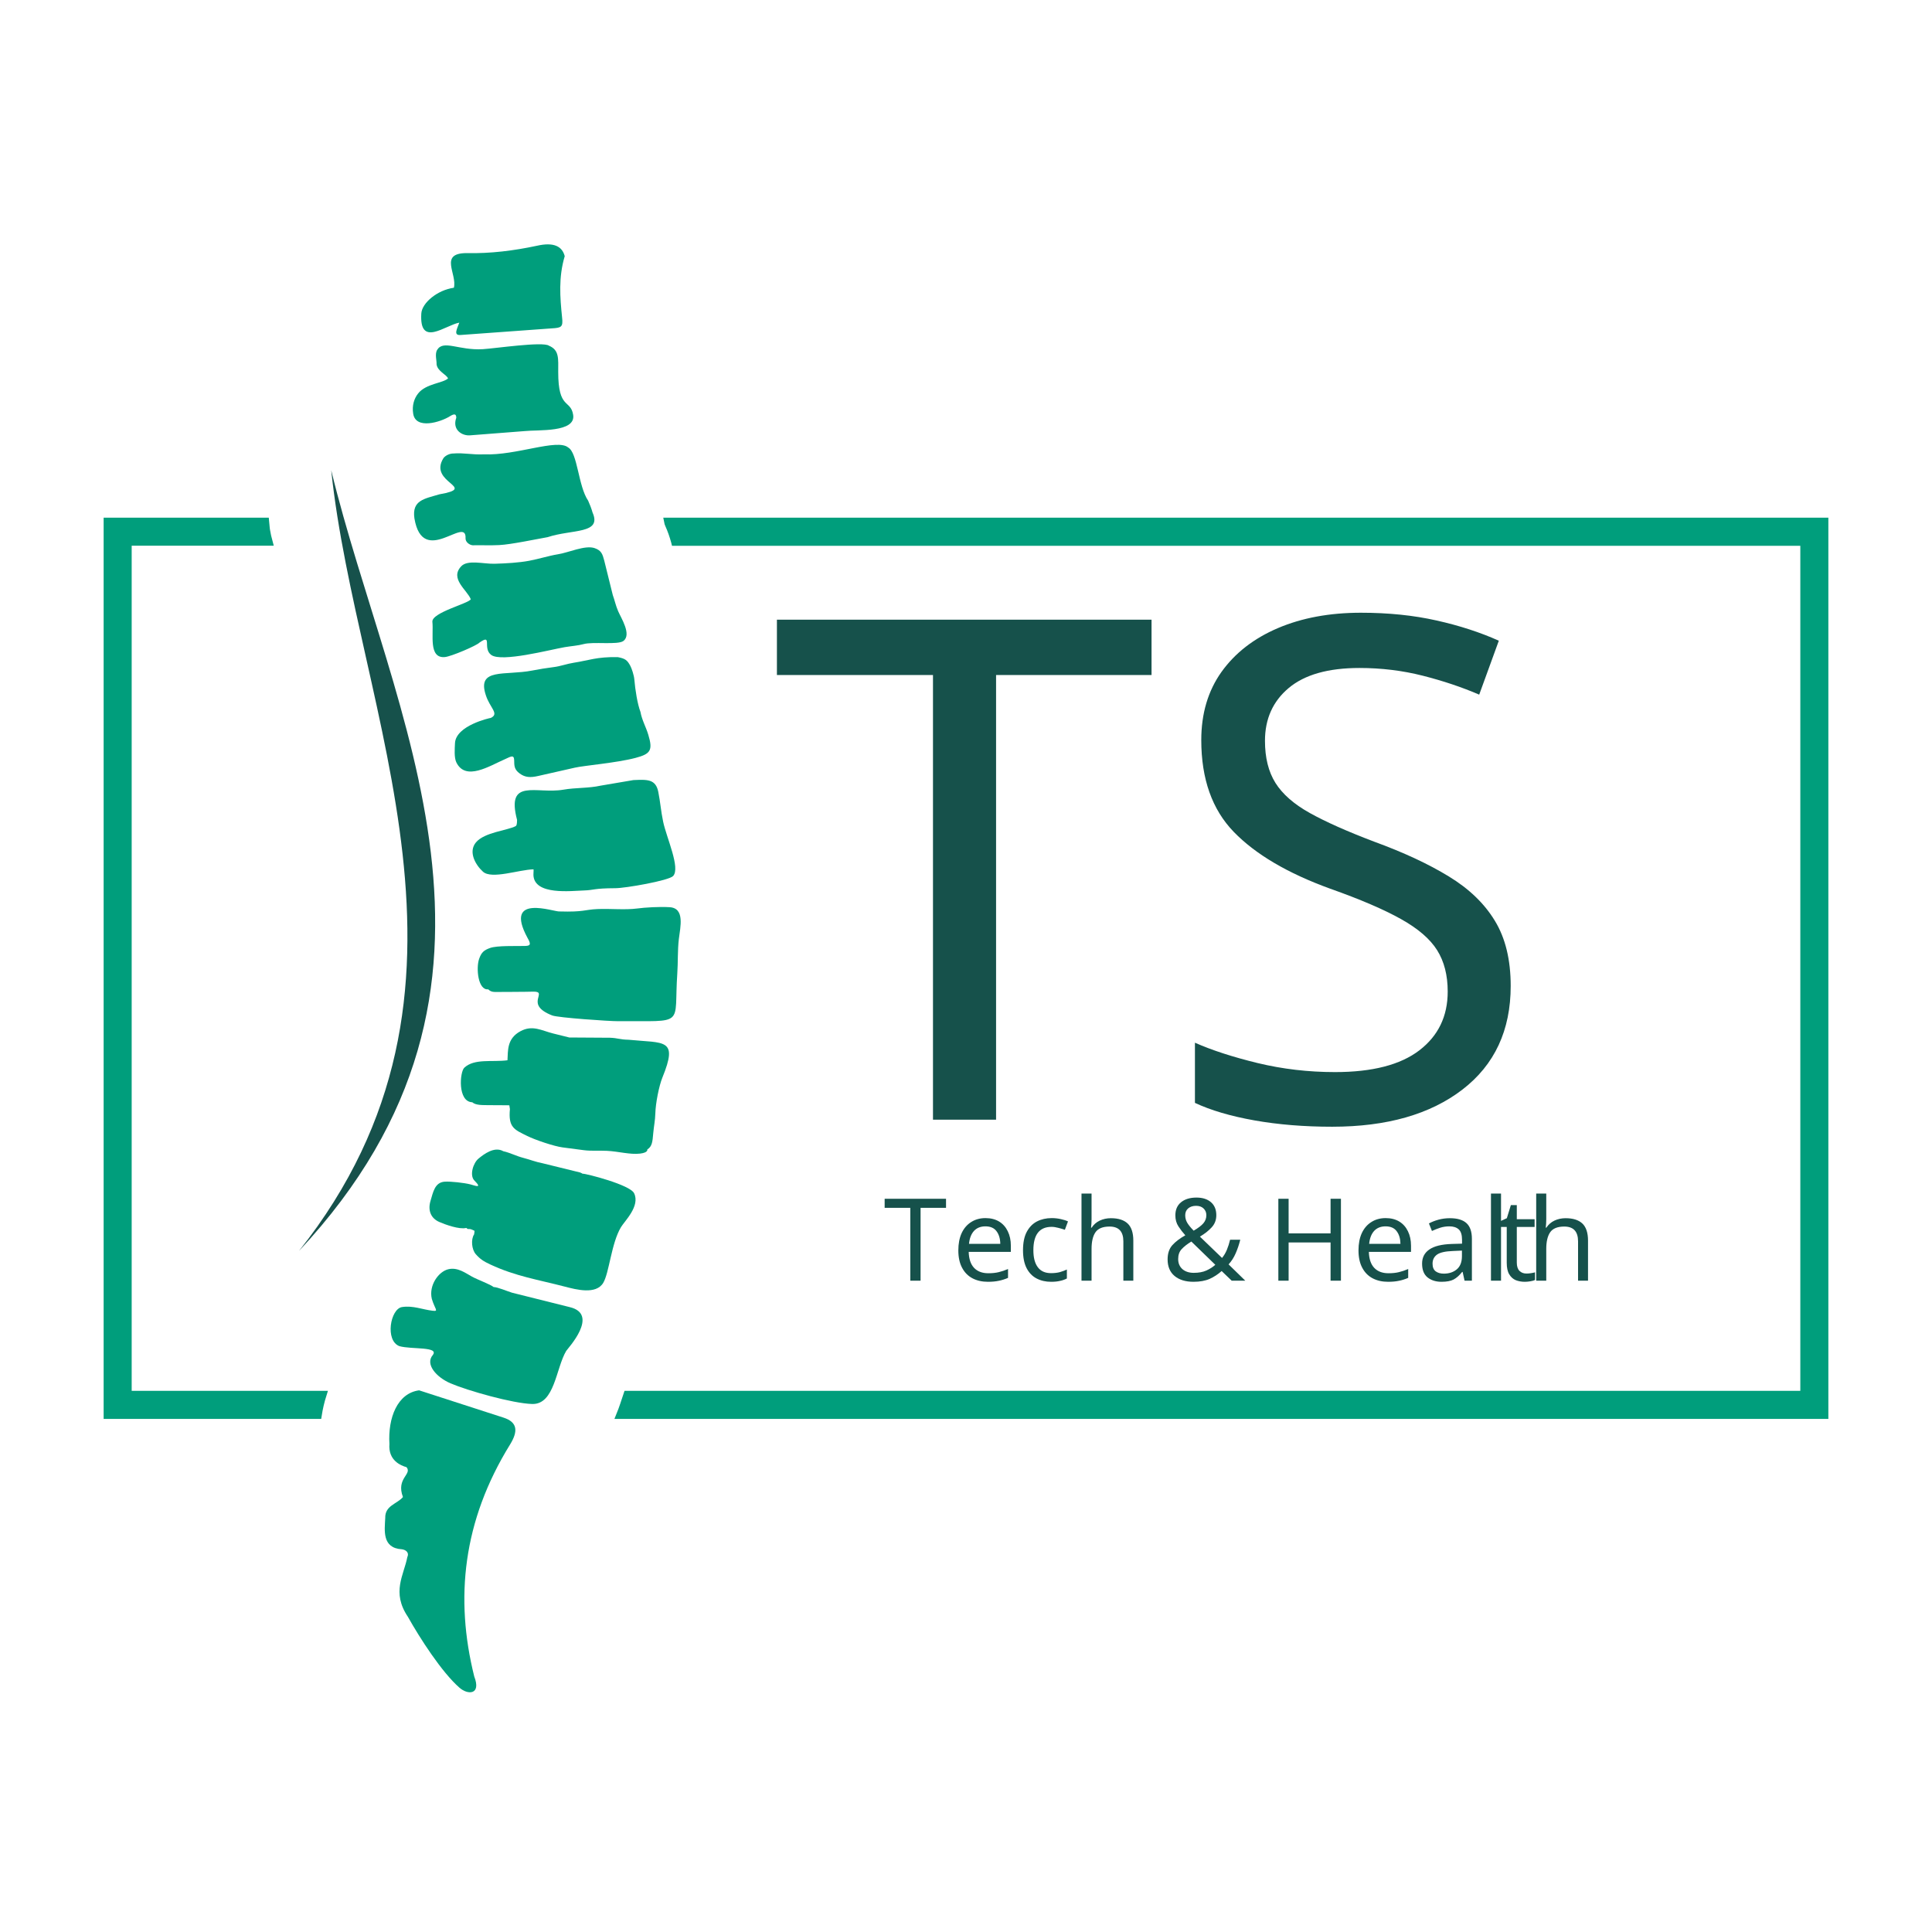
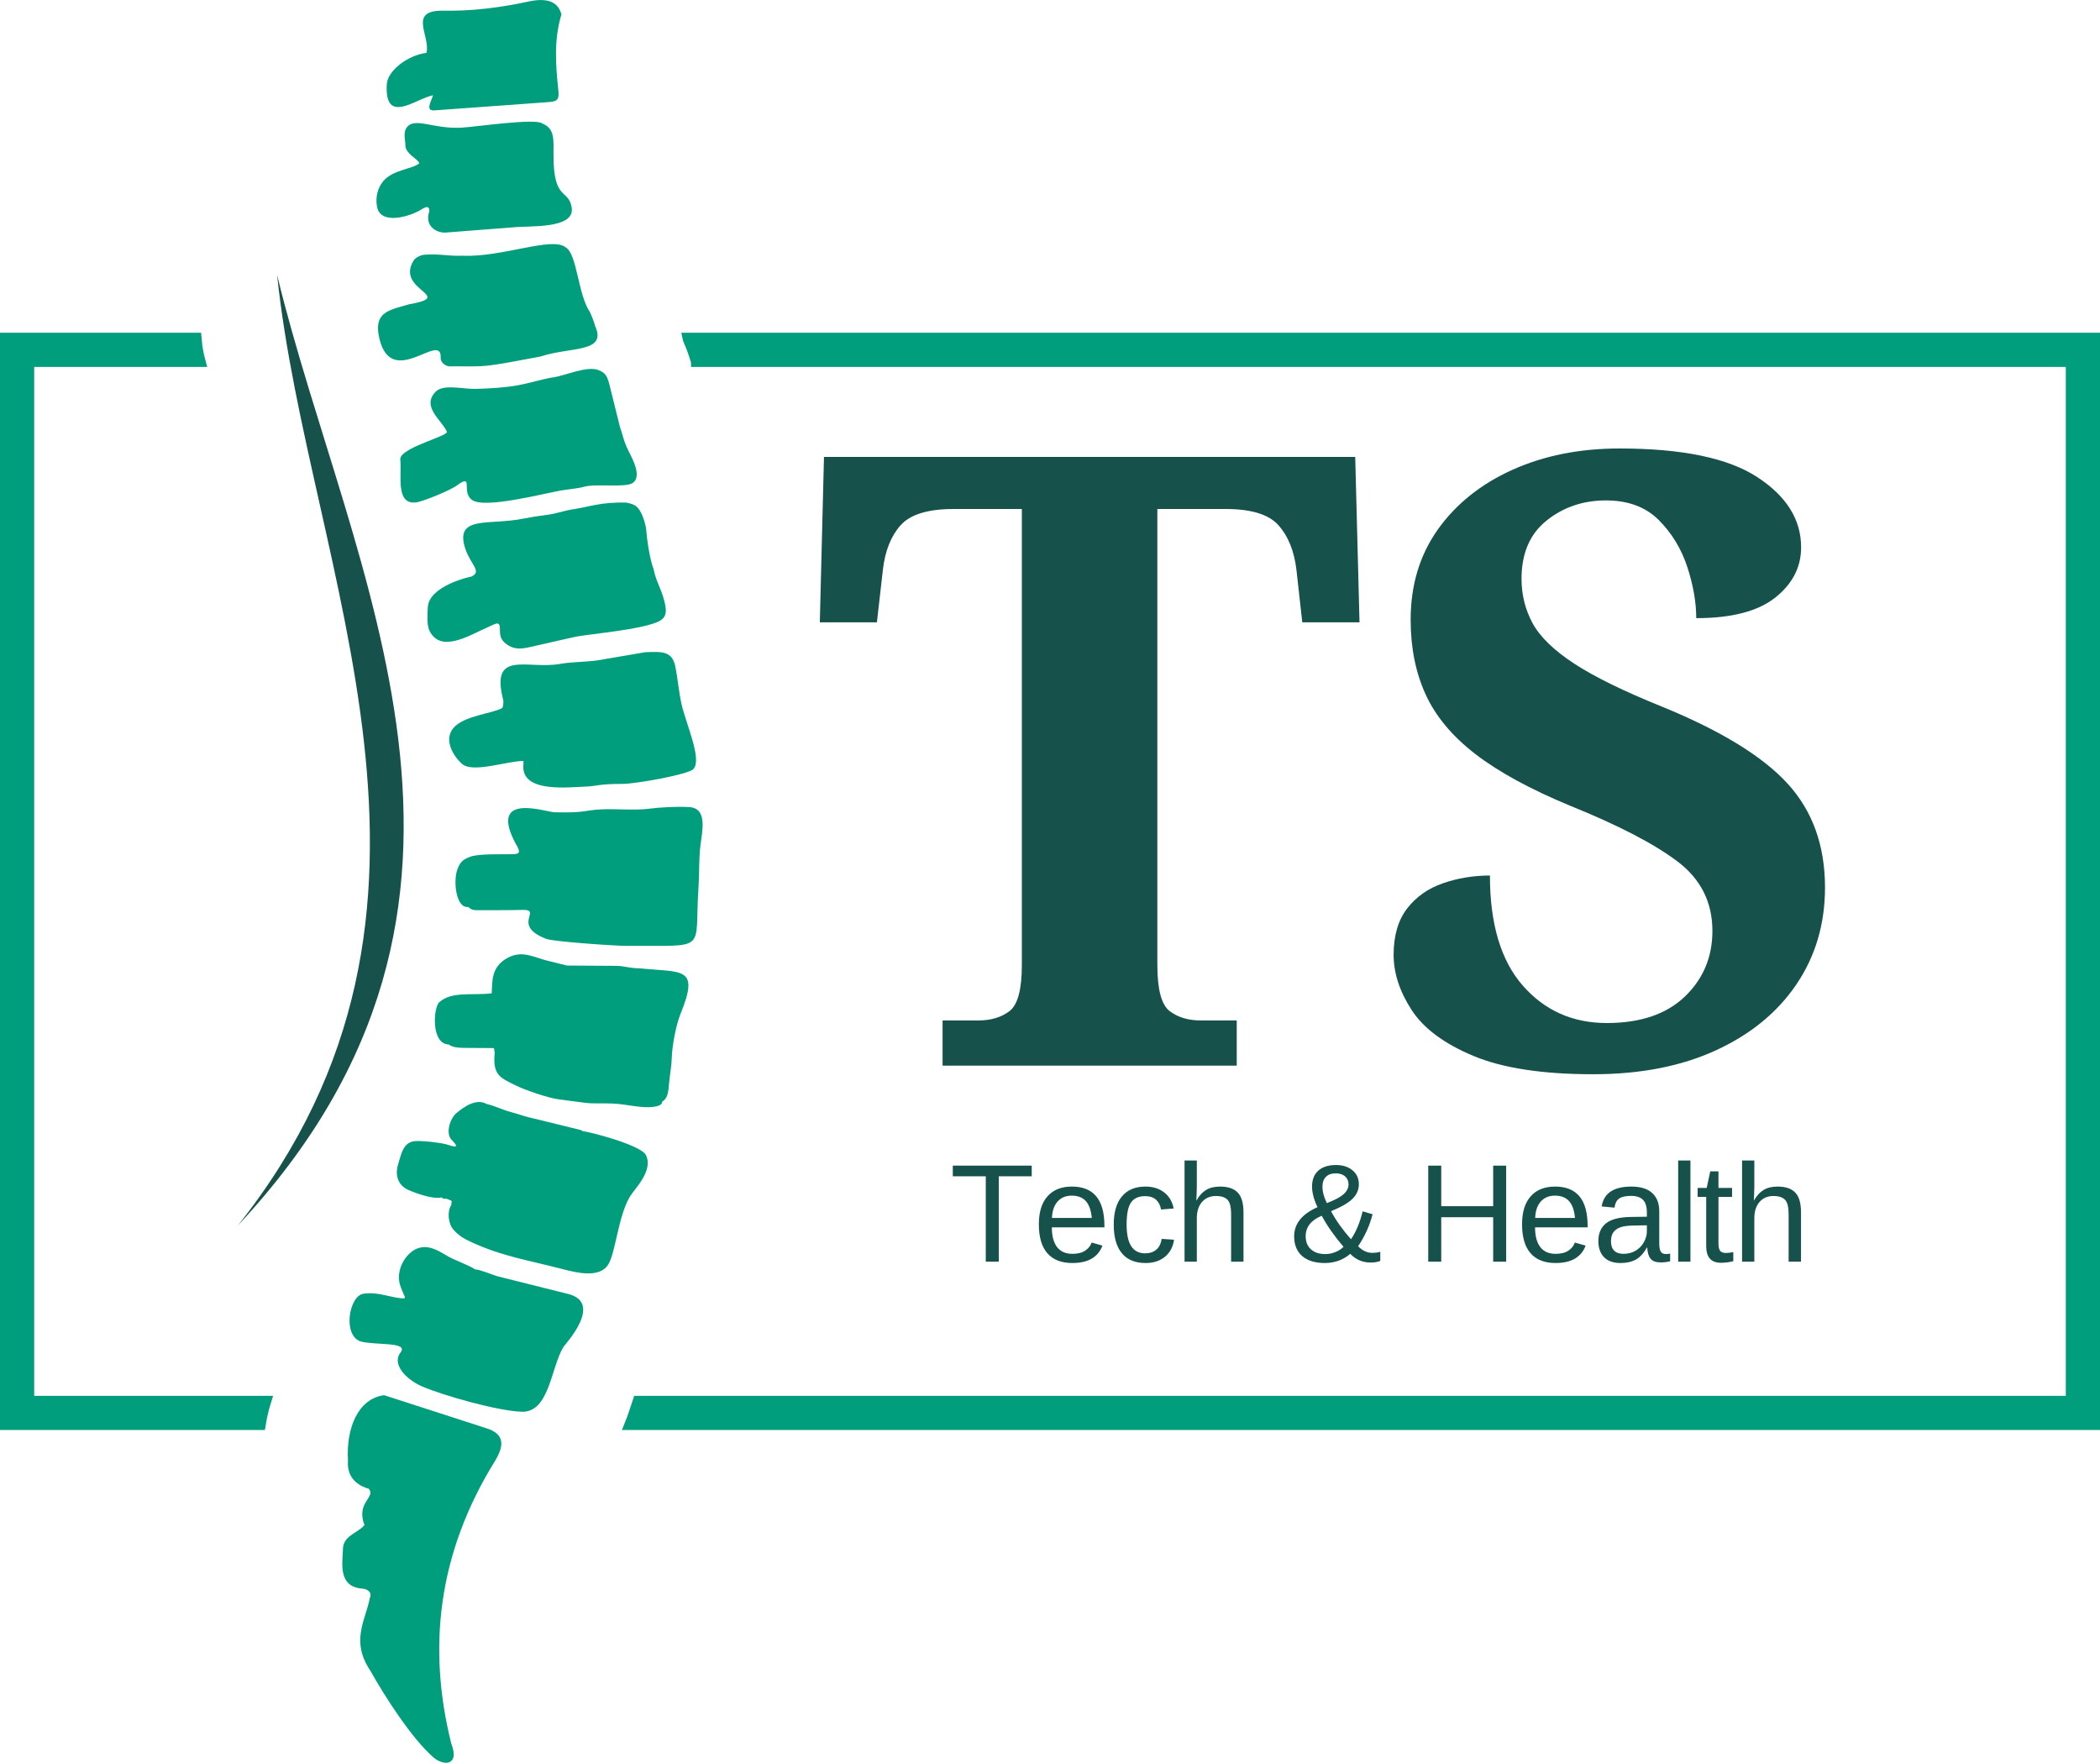
- <svg xmlns="http://www.w3.org/2000/svg" version="1.1" id="Camada_1" x="0px" y="0px" viewBox="0 0 300 300" style="enable-background:new 0 0 300 300;" xml:space="preserve">
-   <style type="text/css">
- 	.st0{fill:#009E7C;}
- 	.st1{fill:none;stroke:#009E7C;stroke-width:1.156;stroke-miterlimit:22.926;}
- 	.st2{fill:#16514B;}
- 	.st3{font-family:'Georgia-Bold';}
- 	.st4{font-size:108.738px;}
- 	.st5{font-family:'ArialMT';}
- 	.st6{font-size:17.81px;}
- 	.st7{fill-rule:evenodd;clip-rule:evenodd;fill:#009E7C;}
- 	.st8{fill-rule:evenodd;clip-rule:evenodd;fill:#16514B;}
- </style>
-   <path class="st0" d="M103.68,80.96h179.65v138.79H96.27c0.43-1.05,0.76-2.13,1.12-3.2h182.74V84.17H104.8l-0.01-0.04  c-0.25-0.92-0.56-1.81-0.95-2.68C103.77,81.28,103.71,81.13,103.68,80.96 M18.27,80.96H41.2c0.03,0.39,0.07,0.77,0.12,1.16  c0.01,0.09,0.03,0.18,0.04,0.26c0.1,0.6,0.23,1.2,0.39,1.78H19.87v132.39h30.26c-0.33,1.04-0.58,2.12-0.75,3.2H16.67V80.96H18.27z" />
-   <path class="st1" d="M103.68,80.96h179.65v138.79H96.27c0.43-1.05,0.76-2.13,1.12-3.2h182.74V84.17H104.8l-0.01-0.04  c-0.25-0.92-0.56-1.81-0.95-2.68C103.77,81.28,103.71,81.13,103.68,80.96z M18.27,80.96H41.2c0.03,0.39,0.07,0.77,0.12,1.16  c0.01,0.09,0.03,0.18,0.04,0.26c0.1,0.6,0.23,1.2,0.39,1.78H19.87v132.39h30.26c-0.33,1.04-0.58,2.12-0.75,3.2H16.67V80.96H18.27z" />
-   <text transform="matrix(1 0 0 1 119.5453 173.8638)" class="st2 st3 st4">TS</text>
-   <text transform="matrix(1 0 0 1 137.1962 198.8647)">
-     <tspan x="0" y="0" class="st2 st5 st6">T</tspan>
-     <tspan x="10.63" y="0" class="st2 st5 st6">ech</tspan>
-     <tspan x="38.54" y="0" class="st2 st5 st6"> &amp; </tspan>
-     <tspan x="59.57" y="0" class="st2 st5 st6">Heal</tspan>
-     <tspan x="95.13" y="0" class="st2 st5 st6">t</tspan>
-     <tspan x="99.83" y="0" class="st2 st5 st6">h</tspan>
+ <svg xmlns="http://www.w3.org/2000/svg" id="Camada_1" data-name="Camada 1" viewBox="0 0 267.82 224.83">
+   <defs>
+     <style>
+       .cls-1 {
+         font-family: ArialMT, Arial;
+         font-size: 17.81px;
+       }
+ 
+       .cls-1, .cls-2, .cls-3 {
+         fill: #16514b;
+       }
+ 
+       .cls-4 {
+         letter-spacing: -.02em;
+       }
+ 
+       .cls-2, .cls-5 {
+         fill-rule: evenodd;
+       }
+ 
+       .cls-2, .cls-5, .cls-6 {
+         stroke-width: 0px;
+       }
+ 
+       .cls-7 {
+         letter-spacing: -.01em;
+       }
+ 
+       .cls-8 {
+         letter-spacing: 0em;
+       }
+ 
+       .cls-9 {
+         fill: none;
+         stroke: #009e7c;
+         stroke-miterlimit: 22.93;
+         stroke-width: 1.16px;
+       }
+ 
+       .cls-5, .cls-6 {
+         fill: #009e7c;
+       }
+ 
+       .cls-10 {
+         letter-spacing: -.01em;
+       }
+ 
+       .cls-3 {
+         font-family: Georgia-Bold, Georgia;
+         font-size: 108.74px;
+         font-weight: 700;
+       }
+     </style>
+   </defs>
+   <path class="cls-6" d="M87.59,43.02h179.65v138.79H80.18c.43-1.05.76-2.13,1.12-3.2h182.74V46.22H88.71v-.04c-.26-.92-.57-1.81-.96-2.68-.07-.16-.13-.32-.16-.48M2.18,43.02h22.93c.03.39.07.77.12,1.16.01.09.03.18.04.26.1.6.23,1.2.39,1.78H3.78v132.39h30.26c-.33,1.04-.58,2.12-.75,3.2H.58V43.02h1.6Z" />
+   <path class="cls-9" d="M87.59,43.02h179.65v138.79H80.18c.43-1.05.76-2.13,1.12-3.2h182.74V46.22H88.71v-.04c-.26-.92-.57-1.81-.96-2.68-.07-.16-.13-.32-.16-.48ZM2.18,43.02h22.93c.03.39.07.77.12,1.16.01.09.03.18.04.26.1.6.23,1.2.39,1.78H3.78v132.39h30.26c-.33,1.04-.58,2.12-.75,3.2H.58V43.02h1.6Z" />
+   <text class="cls-3" transform="translate(103.46 135.92)">
+     <tspan x="0" y="0">TS</tspan>
  </text>
-   <path class="st7" d="M71.32,50.1c-0.31,0.91-0.97,1.98,0.15,1.92c4.73-0.34,9.46-0.69,14.19-1.03c1.49-0.09,1.8-0.18,1.62-1.7  c-0.32-3.11-0.57-6.23,0.41-9.51c-0.4-1.55-1.72-2.21-4.31-1.62c-3.57,0.76-7.21,1.23-10.95,1.14c-4.3,0.03-1.42,3.23-1.95,5.38  c-2.55,0.35-4.96,2.35-5.06,4C65.09,54.01,69.12,50.5,71.32,50.1" />
-   <path class="st7" d="M71.35,262.07c1.3,1.14,3.4,1.12,2.29-1.75c-3.02-12.11-1.79-24.13,5.57-36.03c1.2-1.96,1.24-3.43-1.02-4.16  c-4.37-1.41-8.74-2.83-13.11-4.24c-3.37,0.44-4.86,4.28-4.61,8.33c-0.21,2.58,1.81,3.37,2.65,3.6c0.94,1.11-1.66,1.71-0.55,4.64  c-0.92,1.09-2.81,1.31-2.75,3.26c-0.09,1.86-0.54,4.66,2.57,4.85c0.54,0.06,1.21,0.45,0.86,1.21c-0.54,2.82-2.49,5.46,0.09,9.28  C65.15,254.3,68.59,259.66,71.35,262.07" />
-   <path class="st7" d="M69.87,64.63c0.63-0.39,0.98-0.41,0.98,0.24c-0.67,1.88,0.9,2.82,2.12,2.73c2.83-0.22,5.66-0.44,8.49-0.66  c2.11-0.23,7.97,0.25,7.54-2.52c-0.39-2.45-2.33-0.77-2.32-6.67c0-2.05,0.19-3.39-1.44-4.07c-0.93-0.68-8.39,0.43-10.27,0.54  c-3.75,0.22-6.11-1.5-7.09,0.11c-0.39,0.64-0.05,1.71-0.09,2.23c0.12,1.08,1.56,1.61,1.78,2.2c-0.77,0.74-3.41,0.8-4.63,2.32  c-0.62,0.77-0.99,1.88-0.78,3.16C64.55,66.74,68.4,65.56,69.87,64.63" />
-   <path class="st7" d="M75.16,70.55c-1.85,0.09-3.14-0.27-4.77-0.13c-0.52-0.01-1.19,0.28-1.52,0.7c-2.47,3.91,5.49,4.56-0.65,5.64  c-2.32,0.7-4.28,0.9-3.87,3.73c1.3,7.7,8.11-0.54,7.94,3.09c-0.03,0.58,0.61,1.06,1.12,1.09c1.35-0.03,2.69,0.04,4.1-0.03  c1.85-0.09,5.8-0.93,7.52-1.23c3.8-1.26,8.48-0.45,6.98-3.83c-0.16-0.59-0.46-1.35-0.68-1.83c-1.55-2.26-1.63-7.44-3.1-8.26  C86.55,68.06,80.15,70.76,75.16,70.55" />
-   <path class="st7" d="M86.62,86.07c-1.4,0.23-2.93,0.72-4.42,1c-1.63,0.31-3.65,0.42-5.43,0.47c-1.67,0.04-4.15-0.66-5.14,0.38  c-1.86,1.94,0.93,3.71,1.47,5.13c-0.28,0.65-6.08,2.06-5.96,3.5c0.21,1.98-0.62,5.69,1.92,5.48c1-0.08,4.99-1.8,5.38-2.24  c2.1-1.47,0.43,0.88,1.84,1.91c1.59,1.17,9.06-0.8,11.41-1.21c0.94-0.16,2.09-0.24,2.91-0.47c1.47-0.42,5.33,0.16,6.2-0.49  c1.32-0.99-0.37-3.58-0.82-4.64c-0.39-0.91-0.52-1.65-0.83-2.5c-0.44-1.77-0.88-3.55-1.32-5.33c-0.27-1.03-0.46-1.59-1.48-1.94  C90.88,84.59,88.21,85.84,86.62,86.07" />
-   <path class="st7" d="M76.21,111.48c-0.13,0-5.42,1.17-5.56,3.92c-0.04,0.89-0.15,2.23,0.21,2.98c1.44,2.96,5.15,0.55,7.54-0.49  c0.81-0.35,1.42-0.81,1.44,0.15c0.02,0.82-0.03,1.42,0.86,2.07c0.84,0.62,1.67,0.66,2.88,0.38c1.99-0.46,3.93-0.89,5.7-1.29  c1.43-0.33,6.42-0.73,9.39-1.51c2.35-0.62,2.73-1.17,2-3.59c-0.36-1.21-0.99-2.27-1.22-3.56c-0.47-1.22-0.82-3.46-0.95-5.03  c-0.05-0.65-0.42-1.75-0.63-2.13c-0.46-0.85-0.76-1.12-1.94-1.34c-3.24-0.07-4.51,0.51-6.84,0.87c-1.05,0.16-2.08,0.55-3.07,0.67  c-1.29,0.17-2.19,0.31-3.37,0.54c-4.25,0.83-8.64-0.47-7.21,3.83C76.07,109.93,77.58,110.83,76.21,111.48" />
-   <path class="st7" d="M80.29,127.32c-0.01,0.69-0.08,0.89-0.22,0.96c-1.26,0.68-4.83,0.94-6.16,2.52c-1.24,1.48-0.07,3.51,1.09,4.56  c1.35,1.22,5.62-0.33,7.85-0.37c0.02,0.36-0.03,0.64-0.02,0.89c0.13,3.18,5.87,2.45,7.87,2.39c1.56-0.05,1.48-0.34,4.83-0.35  c1.6,0,8.32-1.18,8.99-1.89c1.17-1.25-1.03-5.95-1.55-8.45c-0.34-1.62-0.44-3.08-0.75-4.61c-0.4-2.02-1.73-1.93-3.86-1.84  c-1.71,0.29-3.41,0.58-5.12,0.87c-1.82,0.41-3.87,0.29-5.75,0.62C83.27,123.35,78.56,120.72,80.29,127.32" />
-   <path class="st7" d="M81.91,145.63c0.66,1.12,0.37,1.24-0.47,1.26c-1.38,0.03-4.25-0.08-5.34,0.31c-0.98,0.35-1.35,0.71-1.69,1.66  c-0.52,1.44-0.19,4.95,1.4,4.76c0.49,0.48,0.89,0.41,1.72,0.41c0.67,0,1.34,0,2.01-0.01c1.71,0,2.71-0.03,3.3-0.04  c2.39-0.01-1.55,1.96,2.91,3.7c0.89,0.35,8.89,0.9,10.2,0.89c10.66-0.07,8.65,0.89,9.22-7.41c0.12-1.75,0.03-3.56,0.24-5.34  c0.23-1.89,0.96-4.8-1.42-4.95c-1.62-0.1-3.84,0.04-5.04,0.2c-1.94,0.25-4.2,0-6.19,0.09c-2.03,0.09-2.08,0.48-5.85,0.37  C86.11,141.66,78.12,138.62,81.91,145.63" />
-   <path class="st7" d="M73.33,171.16c0.57,0.5,1.67,0.43,2.7,0.45c1,0.02,2-0.01,3.06,0.02l0.09,0.59c-0.26,2.83,0.62,3.16,2.7,4.18  c1.21,0.6,4.16,1.6,5.49,1.77c1.03,0.13,2.2,0.28,3.29,0.43c1.16,0.15,2.38,0.04,3.56,0.1c1.8,0.08,3.6,0.62,5.18,0.43  c1.29-0.16,1.11-0.64,1.11-0.64c0.74-0.46,0.81-1.14,0.93-2.57c0.09-1.02,0.29-1.93,0.32-3.02c0.04-1.6,0.57-4.27,1.09-5.56  c2.51-6.15,0.34-5.33-5.26-5.89c-1.35-0.02-1.66-0.27-2.87-0.31l-6.32-0.04l-2.5-0.62c-1.81-0.45-3.21-1.37-5.09-0.35  c-2.15,1.16-1.91,3.09-2.01,4.51c-2.39,0.31-5.12-0.31-6.7,1.15C71.39,166.45,71.03,171.07,73.33,171.16" />
-   <path class="st7" d="M73.04,183.91c-0.99-0.25-3.06-0.48-3.98-0.42c-1.55,0.1-1.8,1.62-2.21,2.98c-0.45,1.5,0.07,2.71,1.35,3.27  c0.98,0.43,3.11,1.19,4.17,0.94c0.04,0.02,0.11,0,0.13,0.05c0.11,0.24,0.3-0.03,0.84,0.23c0.47,0.23,0.35,0.03,0.28,0.71  c-0.53,0.79-0.37,2.37,0.26,3.08c0.67,0.76,1.22,1.12,2.26,1.6c3.92,1.83,7.39,2.35,11.58,3.44c1.73,0.45,4.83,1.28,5.95-0.59  c0.93-1.55,1.25-6.13,2.75-8.64c0.57-0.96,3.02-3.28,2.04-5.28c-0.64-1.31-7.41-3.04-8.07-3.05c-0.03-0.03-0.1-0.12-0.12-0.08  c-0.02,0.04-0.09-0.06-0.12-0.07l-5.9-1.45c-1.06-0.2-1.9-0.55-2.97-0.83c-1.13-0.29-2.05-0.8-3.13-1.04  c-1.39-0.8-3.05,0.49-3.84,1.14c-0.84,0.68-1.43,2.61-0.65,3.41C74.98,184.63,73.76,184.09,73.04,183.91" />
-   <path class="st7" d="M67.21,210.4c-1.24,1.43,0.55,3.46,2.74,4.4c2.69,1.15,9.63,3.12,12.68,3.21c3.5,0.1,3.69-5.56,5.29-8.24  c0.2-0.34,5.26-5.71,0.51-6.81l-8.92-2.23c-0.75-0.23-2.24-0.87-2.86-0.88c-0.48-0.4-2.47-1.13-3.35-1.61  c-1.01-0.55-2.24-1.51-3.7-1.15c-1.51,0.37-3.04,2.5-2.55,4.59c0.49,1.65,1.14,1.97,0.12,1.85c-1.57-0.18-3.04-0.84-4.75-0.57  c-1.8,0.28-2.67,5.2-0.4,6.07C63.9,209.56,68.21,209.06,67.21,210.4" />
-   <path class="st8" d="M51.43,73.01c3.98,37.92,27.24,80.63-5,121.23C85.13,152.84,60.64,111.03,51.43,73.01" />
+   <text class="cls-1" transform="translate(121.11 160.92)">
+     <tspan class="cls-10" x="0" y="0">T</tspan>
+     <tspan class="cls-4" x="10.63" y="0">ech</tspan>
+     <tspan class="cls-10" x="38.54" y="0" xml:space="preserve"> &amp; </tspan>
+     <tspan class="cls-7" x="59.57" y="0">Heal</tspan>
+     <tspan class="cls-10" x="95.13" y="0">t</tspan>
+     <tspan class="cls-8" x="99.83" y="0">h</tspan>
+   </text>
+   <path class="cls-5" d="M55.23,12.16c-.31.91-.97,1.98.15,1.92,4.73-.34,9.46-.69,14.19-1.03,1.49-.09,1.8-.18,1.62-1.7-.32-3.11-.57-6.23.41-9.51-.4-1.55-1.72-2.21-4.31-1.62-3.57.76-7.21,1.23-10.95,1.14-4.3.03-1.42,3.23-1.95,5.38-2.55.35-4.96,2.35-5.06,4-.31,5.32,3.71,1.81,5.91,1.41" />
+   <path class="cls-5" d="M55.26,224.13c1.3,1.14,3.4,1.12,2.29-1.75-3.02-12.11-1.79-24.13,5.57-36.03,1.2-1.96,1.24-3.43-1.02-4.16-4.37-1.41-8.74-2.83-13.11-4.24-3.37.44-4.86,4.28-4.61,8.33-.21,2.58,1.81,3.37,2.65,3.6.94,1.11-1.66,1.71-.55,4.64-.92,1.09-2.81,1.31-2.75,3.26-.09,1.86-.54,4.66,2.57,4.85.54.06,1.21.45.86,1.21-.54,2.82-2.49,5.46.09,9.28,1.81,3.24,5.25,8.6,8.01,11.01" />
+   <path class="cls-5" d="M53.78,26.69c.63-.39.98-.41.98.24-.67,1.88.9,2.82,2.12,2.73,2.83-.22,5.66-.44,8.49-.66,2.11-.23,7.97.25,7.54-2.52-.39-2.45-2.33-.77-2.32-6.67,0-2.05.19-3.39-1.44-4.07-.93-.68-8.39.43-10.27.54-3.75.22-6.11-1.5-7.09.11-.39.64-.05,1.71-.09,2.23.12,1.08,1.56,1.61,1.78,2.2-.77.74-3.41.8-4.63,2.32-.62.77-.99,1.88-.78,3.16.4,2.5,4.25,1.32,5.72.39" />
+   <path class="cls-5" d="M59.07,32.61c-1.85.09-3.14-.27-4.77-.13-.52,0-1.19.28-1.52.7-2.47,3.91,5.49,4.56-.65,5.64-2.32.7-4.28.9-3.87,3.73,1.3,7.7,8.11-.54,7.94,3.09-.03.58.61,1.06,1.12,1.09,1.35-.03,2.69.04,4.1-.03,1.85-.09,5.8-.93,7.52-1.23,3.8-1.26,8.48-.45,6.98-3.83-.16-.59-.46-1.35-.68-1.83-1.55-2.26-1.63-7.44-3.1-8.26-1.68-1.42-8.08,1.27-13.07,1.07" />
+   <path class="cls-5" d="M70.53,48.13c-1.4.23-2.93.72-4.42,1-1.63.31-3.65.42-5.43.47-1.67.04-4.15-.66-5.14.38-1.86,1.94.93,3.71,1.47,5.13-.28.65-6.08,2.06-5.96,3.5.21,1.98-.62,5.69,1.92,5.48,1-.08,4.99-1.8,5.38-2.24,2.1-1.47.43.88,1.84,1.91,1.59,1.17,9.06-.8,11.41-1.21.94-.16,2.09-.24,2.91-.47,1.47-.42,5.33.16,6.2-.49,1.32-.99-.37-3.58-.82-4.64-.39-.91-.52-1.65-.83-2.5-.44-1.77-.88-3.55-1.32-5.33-.27-1.03-.46-1.59-1.48-1.94-1.47-.52-4.14.72-5.73.96" />
+   <path class="cls-5" d="M60.12,73.54c-.13,0-5.42,1.17-5.56,3.92-.04.89-.15,2.23.21,2.98,1.44,2.96,5.15.55,7.54-.49.81-.35,1.42-.81,1.44.15.02.82-.03,1.42.86,2.07.84.62,1.67.66,2.88.38,1.99-.46,3.93-.89,5.7-1.29,1.43-.33,6.42-.73,9.39-1.51,2.35-.62,2.73-1.17,2-3.59-.36-1.21-.99-2.27-1.22-3.56-.47-1.22-.82-3.46-.95-5.03-.05-.65-.42-1.75-.63-2.13-.46-.85-.76-1.12-1.94-1.34-3.24-.07-4.51.51-6.84.87-1.05.16-2.08.55-3.07.67-1.29.17-2.19.31-3.37.54-4.25.83-8.64-.47-7.21,3.83.65,1.97,2.16,2.88.79,3.52" />
+   <path class="cls-5" d="M64.2,89.38c0,.69-.08.89-.22.96-1.26.68-4.83.94-6.16,2.52-1.24,1.48-.07,3.51,1.09,4.56,1.35,1.22,5.62-.33,7.85-.37.02.36-.03.64-.02.89.13,3.18,5.87,2.45,7.87,2.39,1.56-.05,1.48-.34,4.83-.35,1.6,0,8.32-1.18,8.99-1.89,1.17-1.25-1.03-5.95-1.55-8.45-.34-1.62-.44-3.08-.75-4.61-.4-2.02-1.73-1.93-3.86-1.84-1.71.29-3.41.58-5.12.87-1.82.41-3.87.29-5.75.62-4.21.74-8.92-1.9-7.2,4.7" />
+   <path class="cls-5" d="M65.82,107.69c.66,1.12.37,1.24-.47,1.26-1.38.03-4.25-.08-5.34.31-.98.35-1.35.71-1.69,1.66-.52,1.44-.19,4.95,1.4,4.76.49.48.89.41,1.72.41.67,0,1.34,0,2.01,0,1.71,0,2.71-.03,3.3-.04,2.39,0-1.55,1.96,2.91,3.7.89.35,8.89.9,10.2.89,10.66-.07,8.65.89,9.22-7.41.12-1.75.03-3.56.24-5.34.23-1.89.96-4.8-1.42-4.95-1.62-.1-3.84.04-5.04.2-1.94.25-4.2,0-6.19.09-2.03.09-2.08.48-5.85.37-.8.14-8.79-2.9-5,4.11" />
+   <path class="cls-5" d="M57.24,133.21c.57.5,1.67.43,2.7.45,1,.02,2-.01,3.06.02l.09.59c-.26,2.83.62,3.16,2.7,4.18,1.21.6,4.16,1.6,5.49,1.77,1.03.13,2.2.28,3.29.43,1.16.15,2.38.04,3.56.1,1.8.08,3.6.62,5.18.43,1.29-.16,1.11-.64,1.11-.64.74-.46.81-1.14.93-2.57.09-1.02.29-1.93.32-3.02.04-1.6.57-4.27,1.09-5.56,2.51-6.15.34-5.33-5.26-5.89-1.35-.02-1.66-.27-2.87-.31l-6.32-.04-2.5-.62c-1.81-.45-3.21-1.37-5.09-.35-2.15,1.16-1.91,3.09-2.01,4.51-2.39.31-5.12-.31-6.7,1.15-.73.67-1.08,5.3,1.22,5.38" />
+   <path class="cls-5" d="M56.96,145.96c-.99-.25-3.06-.48-3.98-.42-1.55.1-1.8,1.62-2.21,2.98-.45,1.5.07,2.71,1.35,3.27.98.43,3.11,1.19,4.17.94.04.02.11,0,.13.05.11.24.3-.03.84.23.47.23.35.03.28.71-.53.79-.37,2.37.26,3.08.67.76,1.22,1.12,2.26,1.6,3.92,1.83,7.39,2.35,11.58,3.44,1.73.45,4.83,1.28,5.95-.59.93-1.55,1.25-6.13,2.75-8.64.57-.96,3.02-3.28,2.04-5.28-.64-1.31-7.41-3.04-8.07-3.05-.03-.03-.1-.12-.12-.08-.02.04-.09-.06-.12-.07l-5.9-1.45c-1.06-.2-1.9-.55-2.97-.83-1.13-.29-2.05-.8-3.13-1.04-1.39-.8-3.05.49-3.84,1.14-.84.68-1.43,2.61-.65,3.41,1.31,1.33.09.79-.63.61" />
+   <path class="cls-5" d="M51.13,172.45c-1.24,1.43.55,3.46,2.74,4.4,2.69,1.15,9.63,3.12,12.68,3.21,3.5.1,3.69-5.56,5.29-8.24.2-.34,5.26-5.71.51-6.81l-8.92-2.23c-.75-.23-2.24-.87-2.86-.88-.48-.4-2.47-1.13-3.35-1.61-1.01-.55-2.24-1.51-3.7-1.15-1.51.37-3.04,2.5-2.55,4.59.49,1.65,1.14,1.97.12,1.85-1.57-.18-3.04-.84-4.75-.57-1.8.28-2.67,5.2-.4,6.07,1.85.53,6.17.03,5.17,1.37" />
+   <path class="cls-2" d="M35.34,35.07c3.98,37.92,27.24,80.63-5,121.23,38.7-41.41,14.21-83.22,5-121.23" />
</svg>
